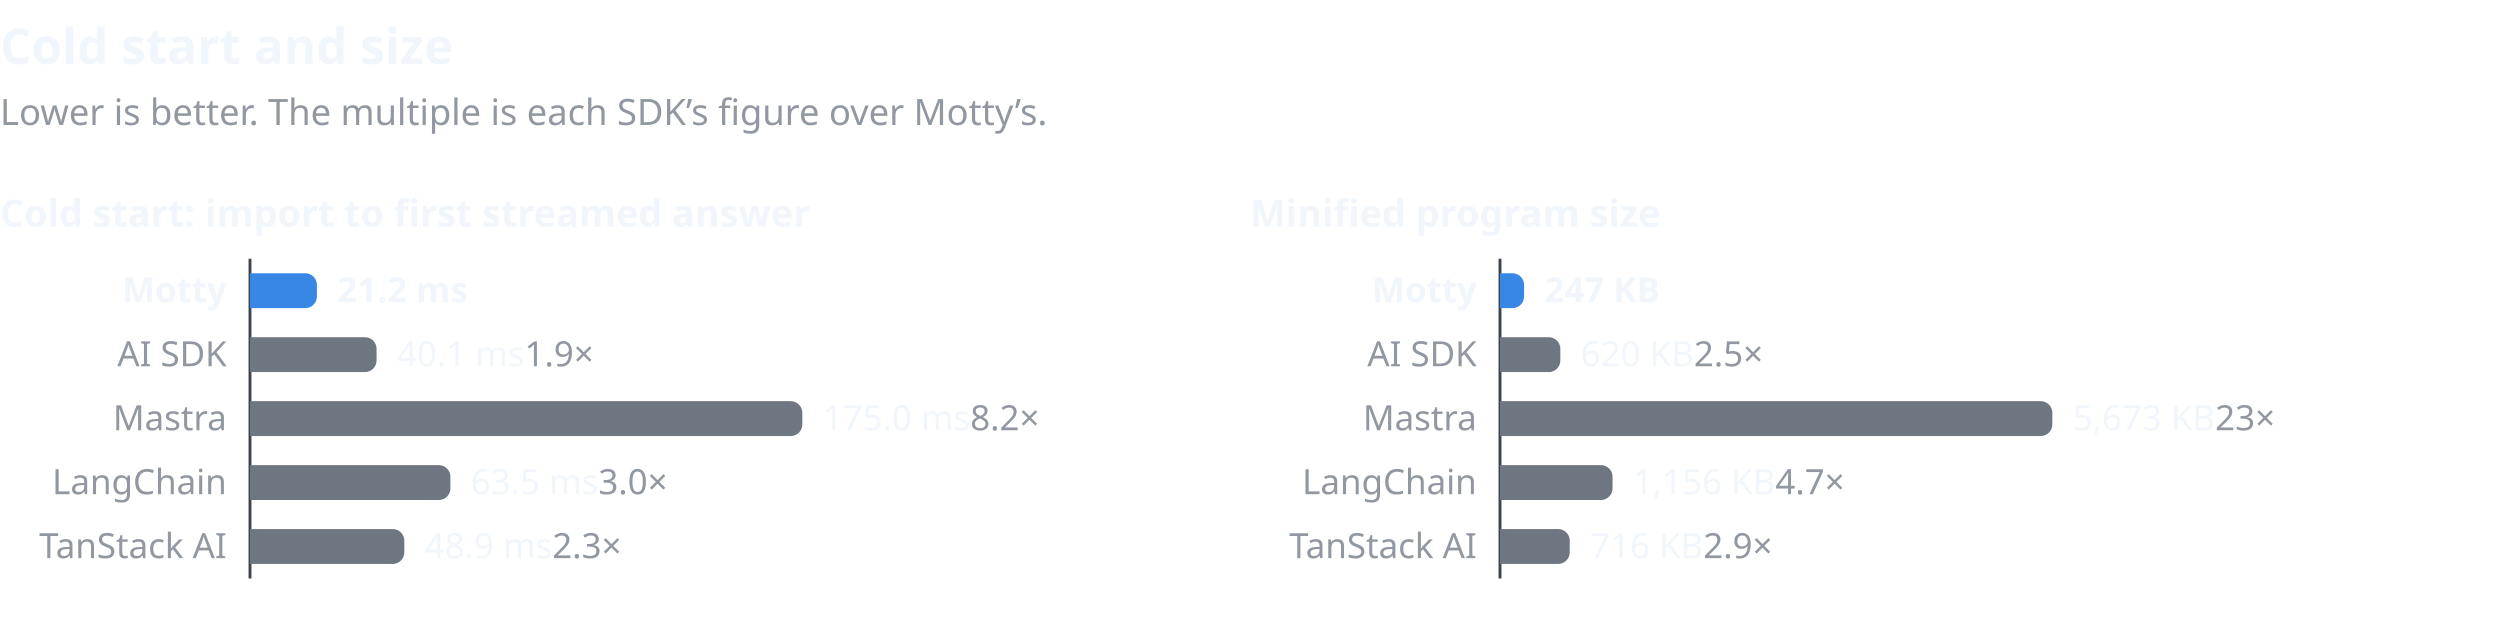
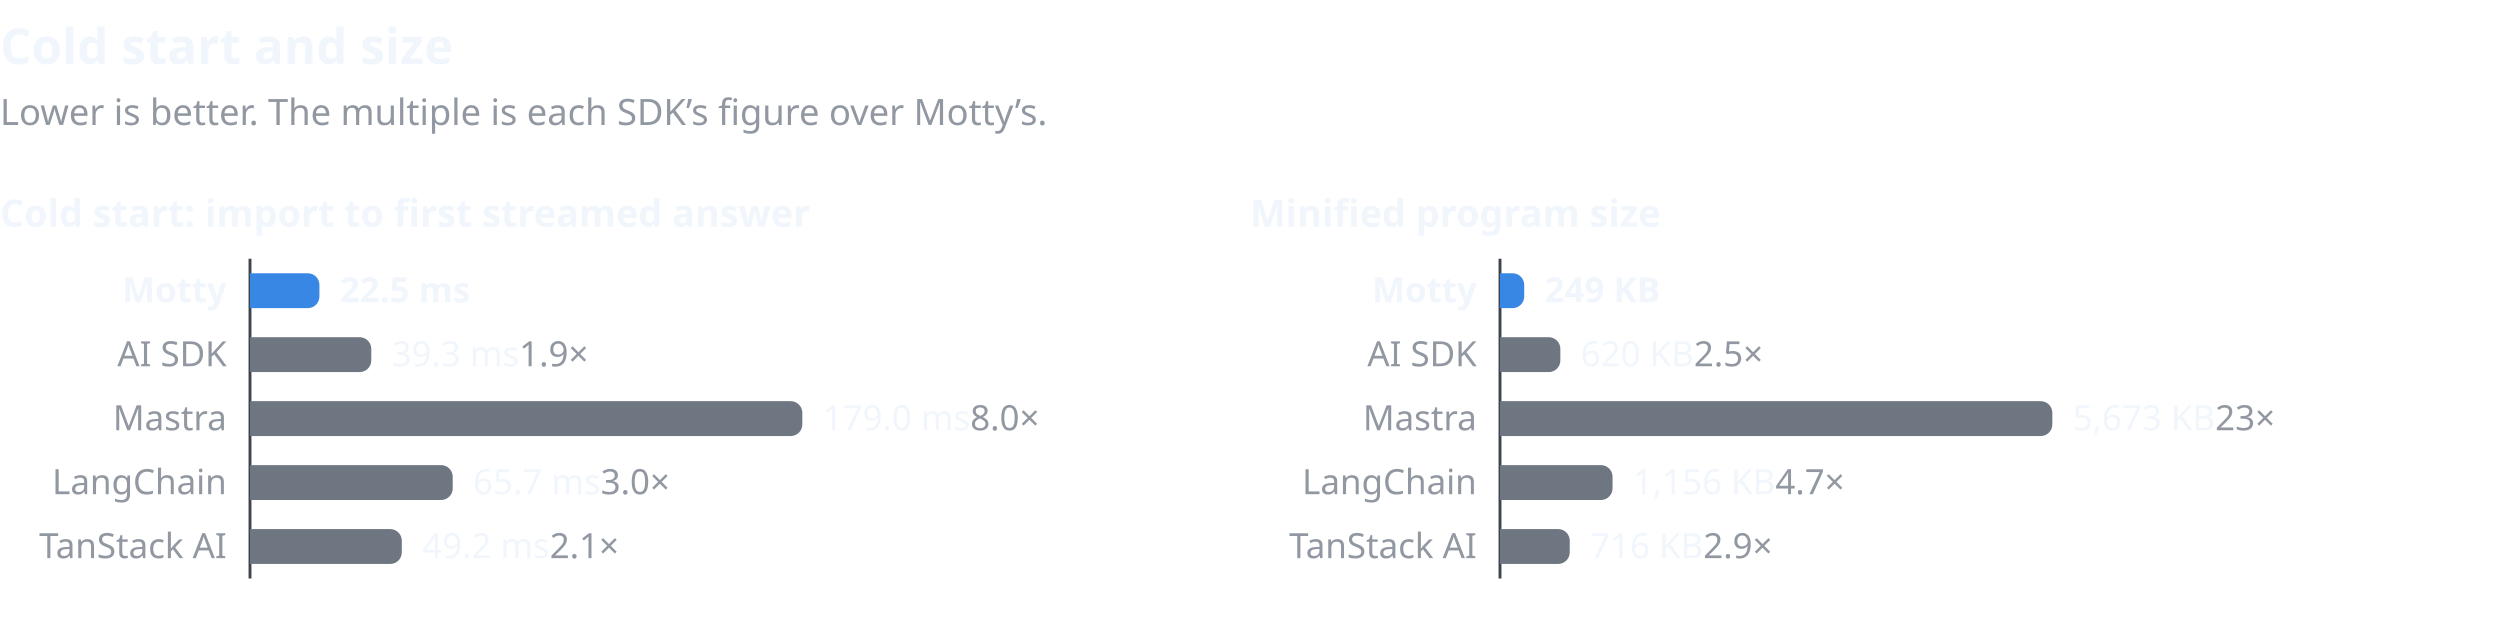
<svg xmlns="http://www.w3.org/2000/svg" viewBox="0 0 860 212" width="860" height="212" font-family="-apple-system,BlinkMacSystemFont,'Segoe UI','Noto Sans',Helvetica,Arial,sans-serif" role="img" aria-label="Cold start and size. Lower is better. The multiple is each SDK’s figure over Motty’s.">
  <text x="0" y="22" font-size="17" font-weight="600" fill="#f0f6fc">Cold start and size</text>
  <text x="0" y="43" font-size="12.5" fill="#9198a1">Lower is better. The multiple is each SDK’s figure over Motty’s.</text>
  <text x="0" y="78" font-size="13" font-weight="600" fill="#f0f6fc">Cold start: import to first streamed answer</text>
  <line x1="86" x2="86" y1="89" y2="199" stroke="#3d444d" stroke-width="1" />
  <text x="78" y="104" font-size="12" text-anchor="end" fill="#f0f6fc" font-weight="600">Motty</text>
-   <path d="M86 94h19.017a4 4 0 0 1 4 4v4a4 4 0 0 1 -4 4h-19.017z" fill="#3987e5" />
-   <text x="116.017" y="104" font-size="12" fill="#f0f6fc" font-weight="600">21.2 ms</text>
+   <path d="M86 94h19.883a4 4 0 0 1 4 4v4a4 4 0 0 1 -4 4h-19.883z" fill="#3987e5" />
+   <text x="116.883" y="104" font-size="12" fill="#f0f6fc" font-weight="600">22.5 ms</text>
  <text x="78" y="126" font-size="12" text-anchor="end" fill="#9198a1">AI SDK</text>
-   <path d="M86 116h39.537a4 4 0 0 1 4 4v4a4 4 0 0 1 -4 4h-39.537z" fill="#6e7681" />
-   <text x="136.537" y="126" font-size="12" fill="#f0f6fc">40.1 ms<tspan fill="#9198a1" font-weight="400">  1.9×</tspan>
+   <path d="M86 116h37.715a4 4 0 0 1 4 4v4a4 4 0 0 1 -4 4h-37.715z" fill="#6e7681" />
+   <text x="134.715" y="126" font-size="12" fill="#f0f6fc">39.3 ms<tspan fill="#9198a1" font-weight="400">  1.9×</tspan>
  </text>
  <text x="78" y="148" font-size="12" text-anchor="end" fill="#9198a1">Mastra</text>
  <path d="M86 138h186a4 4 0 0 1 4 4v4a4 4 0 0 1 -4 4h-186z" fill="#6e7681" />
-   <text x="283" y="148" font-size="12" fill="#f0f6fc">175.0 ms<tspan fill="#9198a1" font-weight="400">  8.2×</tspan>
+   <text x="283" y="148" font-size="12" fill="#f0f6fc">179.0 ms<tspan fill="#9198a1" font-weight="400">  8.0×</tspan>
  </text>
  <text x="78" y="170" font-size="12" text-anchor="end" fill="#9198a1">LangChain</text>
-   <path d="M86 160h64.943a4 4 0 0 1 4 4v4a4 4 0 0 1 -4 4h-64.943z" fill="#6e7681" />
-   <text x="161.943" y="170" font-size="12" fill="#f0f6fc">63.5 ms<tspan fill="#9198a1" font-weight="400">  3.0×</tspan>
+   <path d="M86 160h65.737a4 4 0 0 1 4 4v4a4 4 0 0 1 -4 4h-65.737z" fill="#6e7681" />
+   <text x="162.737" y="170" font-size="12" fill="#f0f6fc">65.7 ms<tspan fill="#9198a1" font-weight="400">  3.0×</tspan>
  </text>
  <text x="78" y="192" font-size="12" text-anchor="end" fill="#9198a1">TanStack AI</text>
-   <path d="M86 182h49.091a4 4 0 0 1 4 4v4a4 4 0 0 1 -4 4h-49.091z" fill="#6e7681" />
-   <text x="146.091" y="192" font-size="12" fill="#f0f6fc">48.9 ms<tspan fill="#9198a1" font-weight="400">  2.3×</tspan>
+   <path d="M86 182h48.223a4 4 0 0 1 4 4v4a4 4 0 0 1 -4 4h-48.223z" fill="#6e7681" />
+   <text x="145.223" y="192" font-size="12" fill="#f0f6fc">49.2 ms<tspan fill="#9198a1" font-weight="400">  2.1×</tspan>
  </text>
  <text x="430" y="78" font-size="13" font-weight="600" fill="#f0f6fc">Minified program size</text>
  <line x1="516" x2="516" y1="89" y2="199" stroke="#3d444d" stroke-width="1" />
  <text x="508" y="104" font-size="12" text-anchor="end" fill="#f0f6fc" font-weight="600">Motty</text>
-   <path d="M516 94h4.287a4 4 0 0 1 4 4v4a4 4 0 0 1 -4 4h-4.287z" fill="#3987e5" />
-   <text x="531.287" y="104" font-size="12" fill="#f0f6fc" font-weight="600">247 KB</text>
+   <path d="M516 94h4.331a4 4 0 0 1 4 4v4a4 4 0 0 1 -4 4h-4.331z" fill="#3987e5" />
+   <text x="531.331" y="104" font-size="12" fill="#f0f6fc" font-weight="600">249 KB</text>
  <text x="508" y="126" font-size="12" text-anchor="end" fill="#9198a1">AI SDK</text>
  <path d="M516 116h16.761a4 4 0 0 1 4 4v4a4 4 0 0 1 -4 4h-16.761z" fill="#6e7681" />
  <text x="543.761" y="126" font-size="12" fill="#f0f6fc">620 KB<tspan fill="#9198a1" font-weight="400">  2.5×</tspan>
  </text>
  <text x="508" y="148" font-size="12" text-anchor="end" fill="#9198a1">Mastra</text>
  <path d="M516 138h186a4 4 0 0 1 4 4v4a4 4 0 0 1 -4 4h-186z" fill="#6e7681" />
  <text x="713" y="148" font-size="12" fill="#f0f6fc">5,673 KB<tspan fill="#9198a1" font-weight="400">  23×</tspan>
  </text>
  <text x="508" y="170" font-size="12" text-anchor="end" fill="#9198a1">LangChain</text>
  <path d="M516 160h34.717a4 4 0 0 1 4 4v4a4 4 0 0 1 -4 4h-34.717z" fill="#6e7681" />
  <text x="561.717" y="170" font-size="12" fill="#f0f6fc">1,156 KB<tspan fill="#9198a1" font-weight="400">  4.7×</tspan>
  </text>
  <text x="508" y="192" font-size="12" text-anchor="end" fill="#9198a1">TanStack AI</text>
  <path d="M516 182h19.996a4 4 0 0 1 4 4v4a4 4 0 0 1 -4 4h-19.996z" fill="#6e7681" />
  <text x="546.996" y="192" font-size="12" fill="#f0f6fc">716 KB<tspan fill="#9198a1" font-weight="400">  2.9×</tspan>
  </text>
</svg>
